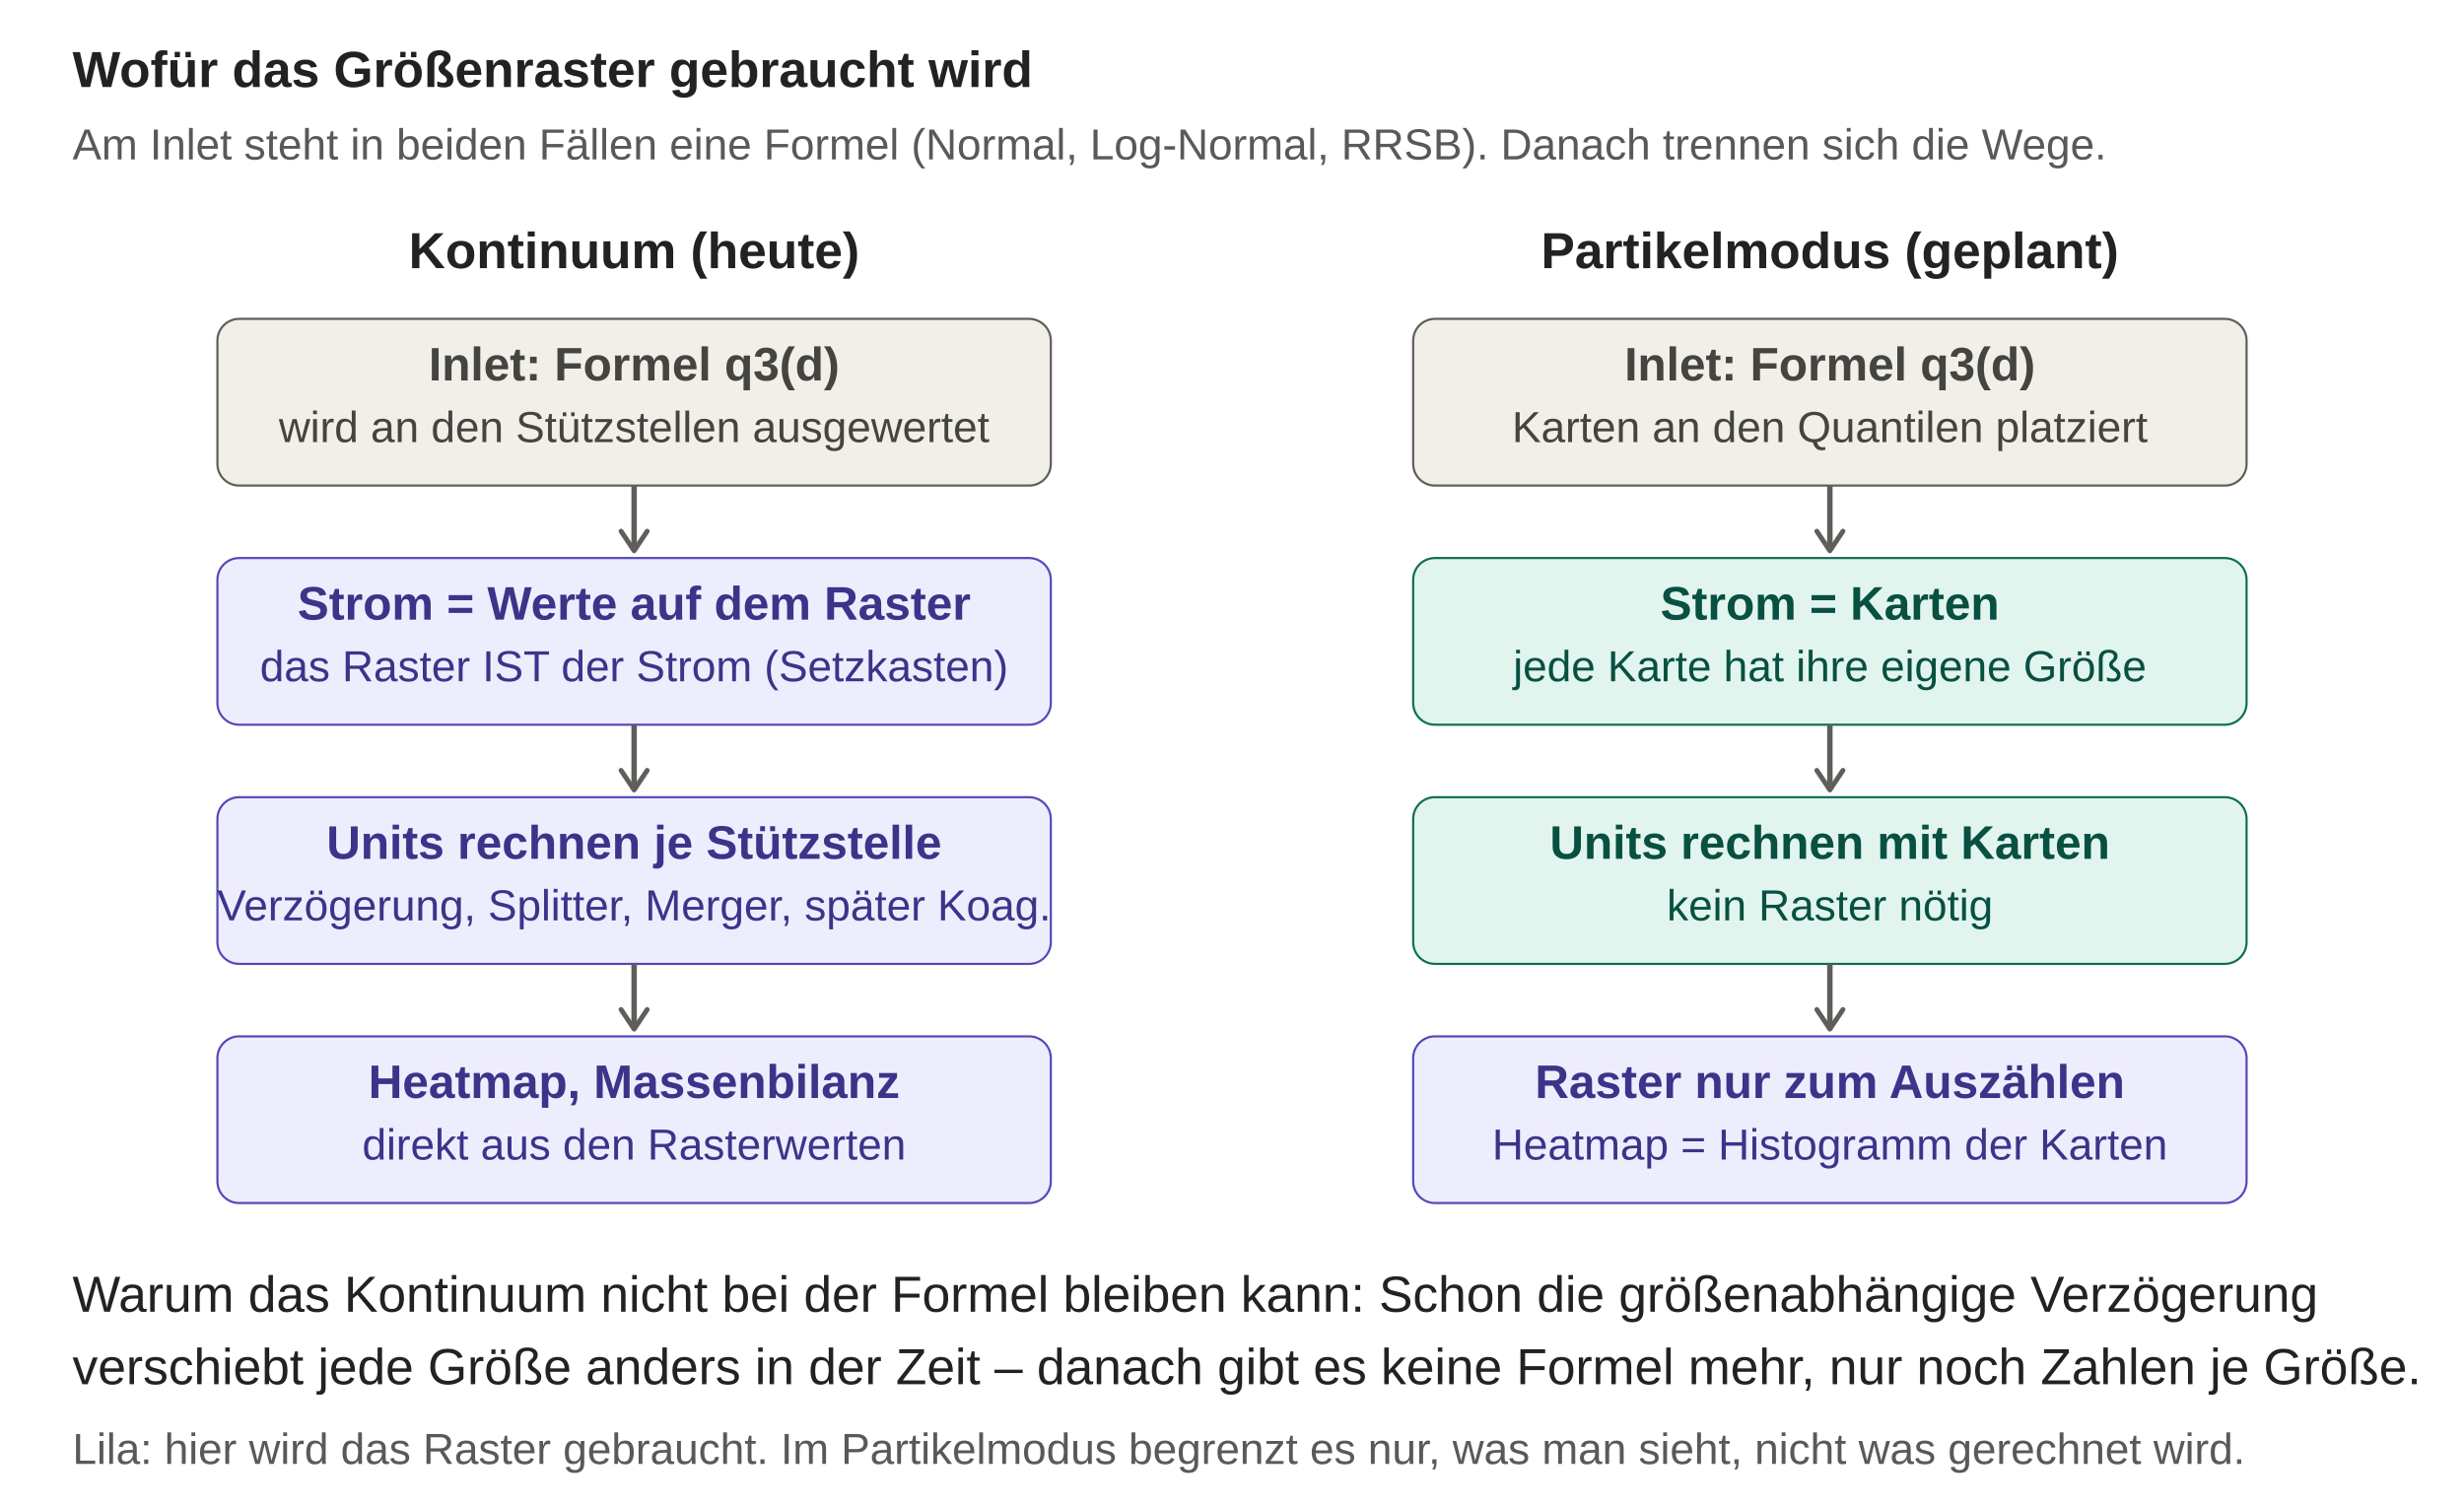
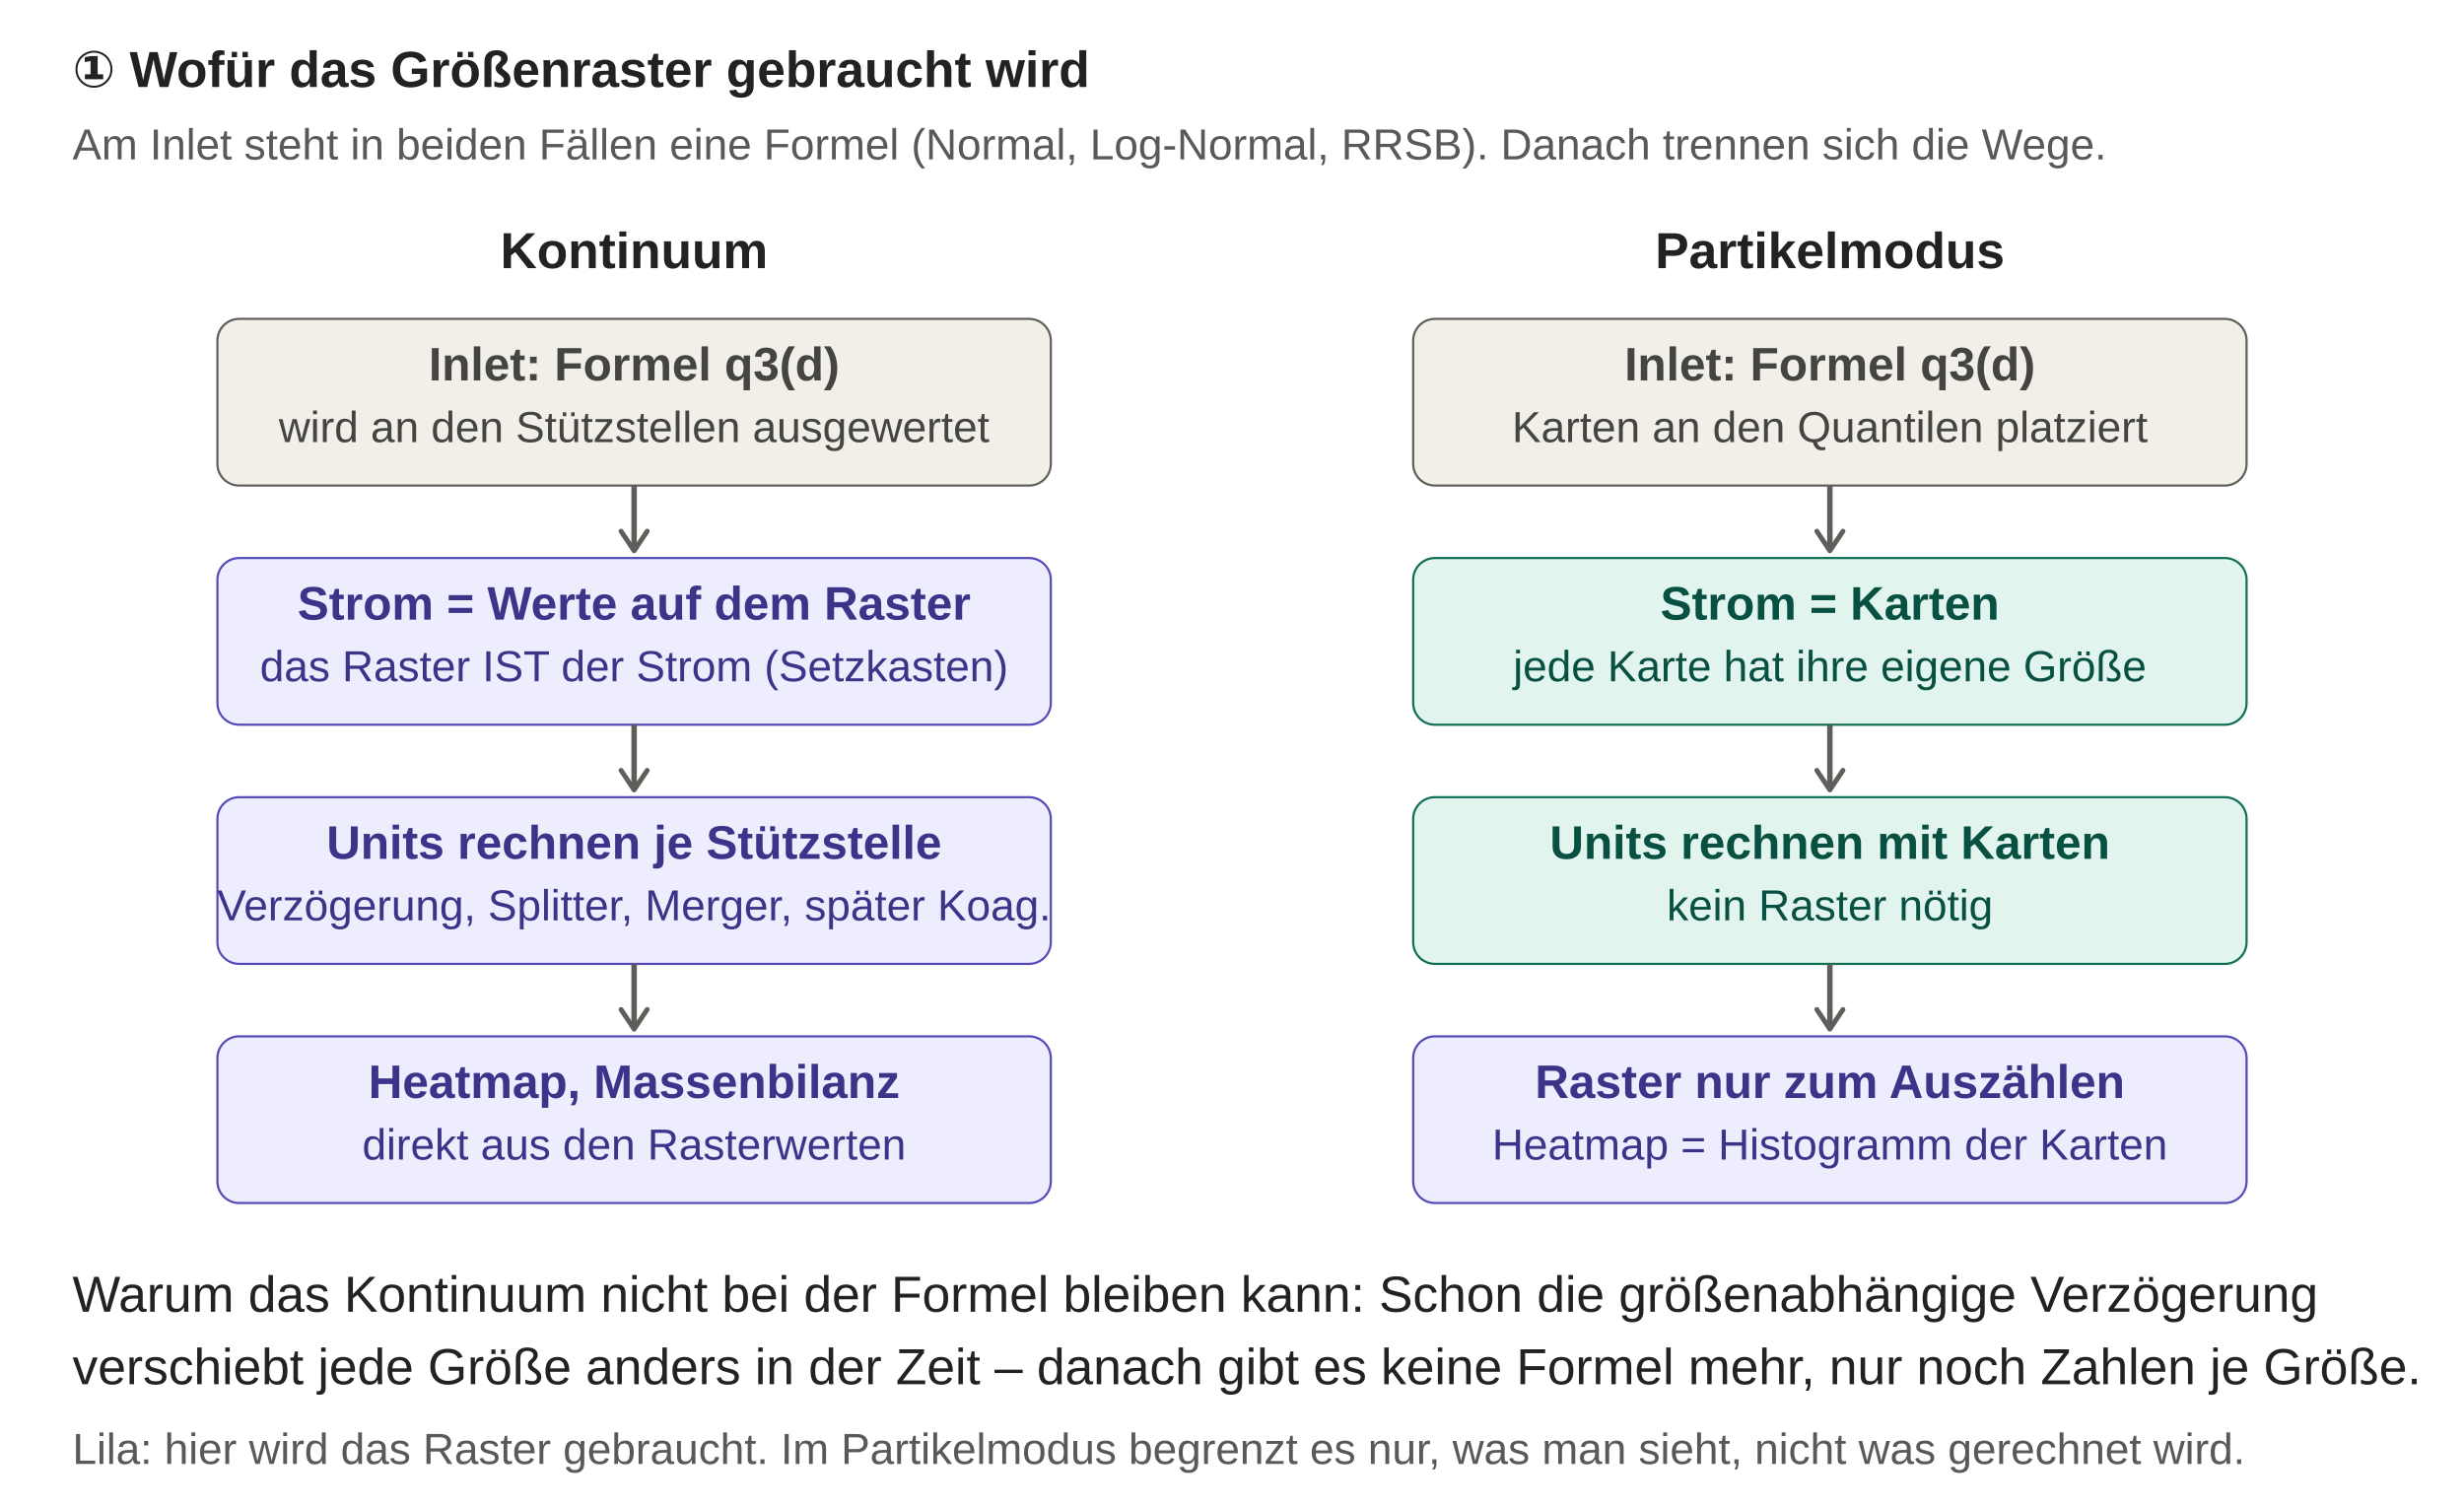
<svg xmlns="http://www.w3.org/2000/svg" width="680" height="416" viewBox="0 0 680 416">
  <style>
text { font-family: Calibri, Arial, sans-serif; }
.t { font-size: 14px; fill: #222222; }
.ts { font-size: 12px; fill: #595959; }
.th { font-size: 14px; font-weight: bold; fill: #222222; }
.c-amber rect, .c-amber circle, rect.c-amber, circle.c-amber { fill: #FAEEDA; stroke: #854F0B; }
.c-amber text { fill: #633806; }
.c-gray rect, .c-gray circle, rect.c-gray, circle.c-gray { fill: #F1EFE8; stroke: #5F5E5A; }
.c-gray text { fill: #444441; }
.box { fill: #F7F6F2; stroke: #B4B2A9; }
.arr { stroke: #5F5E5A; stroke-width: 1.5; fill: none; }
.c-red rect, rect.c-red { fill: #FCEBEB; stroke: #A32D2D; }
.c-red text { fill: #791F1F; }
.c-green rect, rect.c-green { fill: #EAF3DE; stroke: #3B6D11; }
.c-green text { fill: #27500A; }
.c-purple rect, rect.c-purple { fill: #EEEDFE; stroke: #534AB7; }
.c-purple text { fill: #3C3489; }
.c-teal rect, rect.c-teal { fill: #E1F5EE; stroke: #0F6E56; }
.c-teal text { fill: #085041; }
</style>
  <defs>
    <marker id="arrow" viewBox="0 0 10 10" refX="8" refY="5" markerWidth="6" markerHeight="6" orient="auto-start-reverse">
      <path d="M2 1L8 5L2 9" fill="none" stroke="#5F5E5A" stroke-width="1.5" stroke-linecap="round" stroke-linejoin="round" />
    </marker>
  </defs>
-   <text class="th" x="20" y="24">Wofür das Größenraster gebraucht wird</text>
+   <text class="th" x="20" y="24">① Wofür das Größenraster gebraucht wird</text>
  <text class="ts" x="20" y="44">Am Inlet steht in beiden Fällen eine Formel (Normal, Log-Normal, RRSB). Danach trennen sich die Wege.</text>
-   <text class="th" x="175" y="74" text-anchor="middle">Kontinuum (heute)</text>
-   <text class="th" x="505" y="74" text-anchor="middle">Partikelmodus (geplant)</text>
+   <text class="th" x="175" y="74" text-anchor="middle">Kontinuum</text>
+   <text class="th" x="505" y="74" text-anchor="middle">Partikelmodus</text>
  <g class="c-gray">
    <rect x="60" y="88" width="230" height="46" rx="6" stroke-width="0.6" />
    <text class="th" x="175" y="105" text-anchor="middle" style="font-size:13px">Inlet: Formel q3(d)</text>
    <text class="ts" x="175" y="122" text-anchor="middle">wird an den Stützstellen ausgewertet</text>
  </g>
  <line x1="175" y1="134" x2="175" y2="152" class="arr" marker-end="url(#arrow)" />
  <g class="c-purple">
    <rect x="60" y="154" width="230" height="46" rx="6" stroke-width="0.6" />
    <text class="th" x="175" y="171" text-anchor="middle" style="font-size:13px">Strom = Werte auf dem Raster</text>
    <text class="ts" x="175" y="188" text-anchor="middle">das Raster IST der Strom (Setzkasten)</text>
  </g>
  <line x1="175" y1="200" x2="175" y2="218" class="arr" marker-end="url(#arrow)" />
  <g class="c-purple">
    <rect x="60" y="220" width="230" height="46" rx="6" stroke-width="0.6" />
    <text class="th" x="175" y="237" text-anchor="middle" style="font-size:13px">Units rechnen je Stützstelle</text>
    <text class="ts" x="175" y="254" text-anchor="middle">Verzögerung, Splitter, Merger, später Koag.</text>
  </g>
  <line x1="175" y1="266" x2="175" y2="284" class="arr" marker-end="url(#arrow)" />
  <g class="c-purple">
    <rect x="60" y="286" width="230" height="46" rx="6" stroke-width="0.6" />
    <text class="th" x="175" y="303" text-anchor="middle" style="font-size:13px">Heatmap, Massenbilanz</text>
    <text class="ts" x="175" y="320" text-anchor="middle">direkt aus den Rasterwerten</text>
  </g>
  <g class="c-gray">
    <rect x="390" y="88" width="230" height="46" rx="6" stroke-width="0.6" />
    <text class="th" x="505" y="105" text-anchor="middle" style="font-size:13px">Inlet: Formel q3(d)</text>
    <text class="ts" x="505" y="122" text-anchor="middle">Karten an den Quantilen platziert</text>
  </g>
  <line x1="505" y1="134" x2="505" y2="152" class="arr" marker-end="url(#arrow)" />
  <g class="c-teal">
    <rect x="390" y="154" width="230" height="46" rx="6" stroke-width="0.6" />
    <text class="th" x="505" y="171" text-anchor="middle" style="font-size:13px">Strom = Karten</text>
    <text class="ts" x="505" y="188" text-anchor="middle">jede Karte hat ihre eigene Größe</text>
  </g>
  <line x1="505" y1="200" x2="505" y2="218" class="arr" marker-end="url(#arrow)" />
  <g class="c-teal">
    <rect x="390" y="220" width="230" height="46" rx="6" stroke-width="0.6" />
    <text class="th" x="505" y="237" text-anchor="middle" style="font-size:13px">Units rechnen mit Karten</text>
    <text class="ts" x="505" y="254" text-anchor="middle">kein Raster nötig</text>
  </g>
  <line x1="505" y1="266" x2="505" y2="284" class="arr" marker-end="url(#arrow)" />
  <g class="c-purple">
    <rect x="390" y="286" width="230" height="46" rx="6" stroke-width="0.6" />
    <text class="th" x="505" y="303" text-anchor="middle" style="font-size:13px">Raster nur zum Auszählen</text>
    <text class="ts" x="505" y="320" text-anchor="middle">Heatmap = Histogramm der Karten</text>
  </g>
  <text class="t" x="20" y="362">Warum das Kontinuum nicht bei der Formel bleiben kann: Schon die größenabhängige Verzögerung</text>
  <text class="t" x="20" y="382">verschiebt jede Größe anders in der Zeit – danach gibt es keine Formel mehr, nur noch Zahlen je Größe.</text>
  <text class="ts" x="20" y="404">Lila: hier wird das Raster gebraucht. Im Partikelmodus begrenzt es nur, was man sieht, nicht was gerechnet wird.</text>
</svg>
